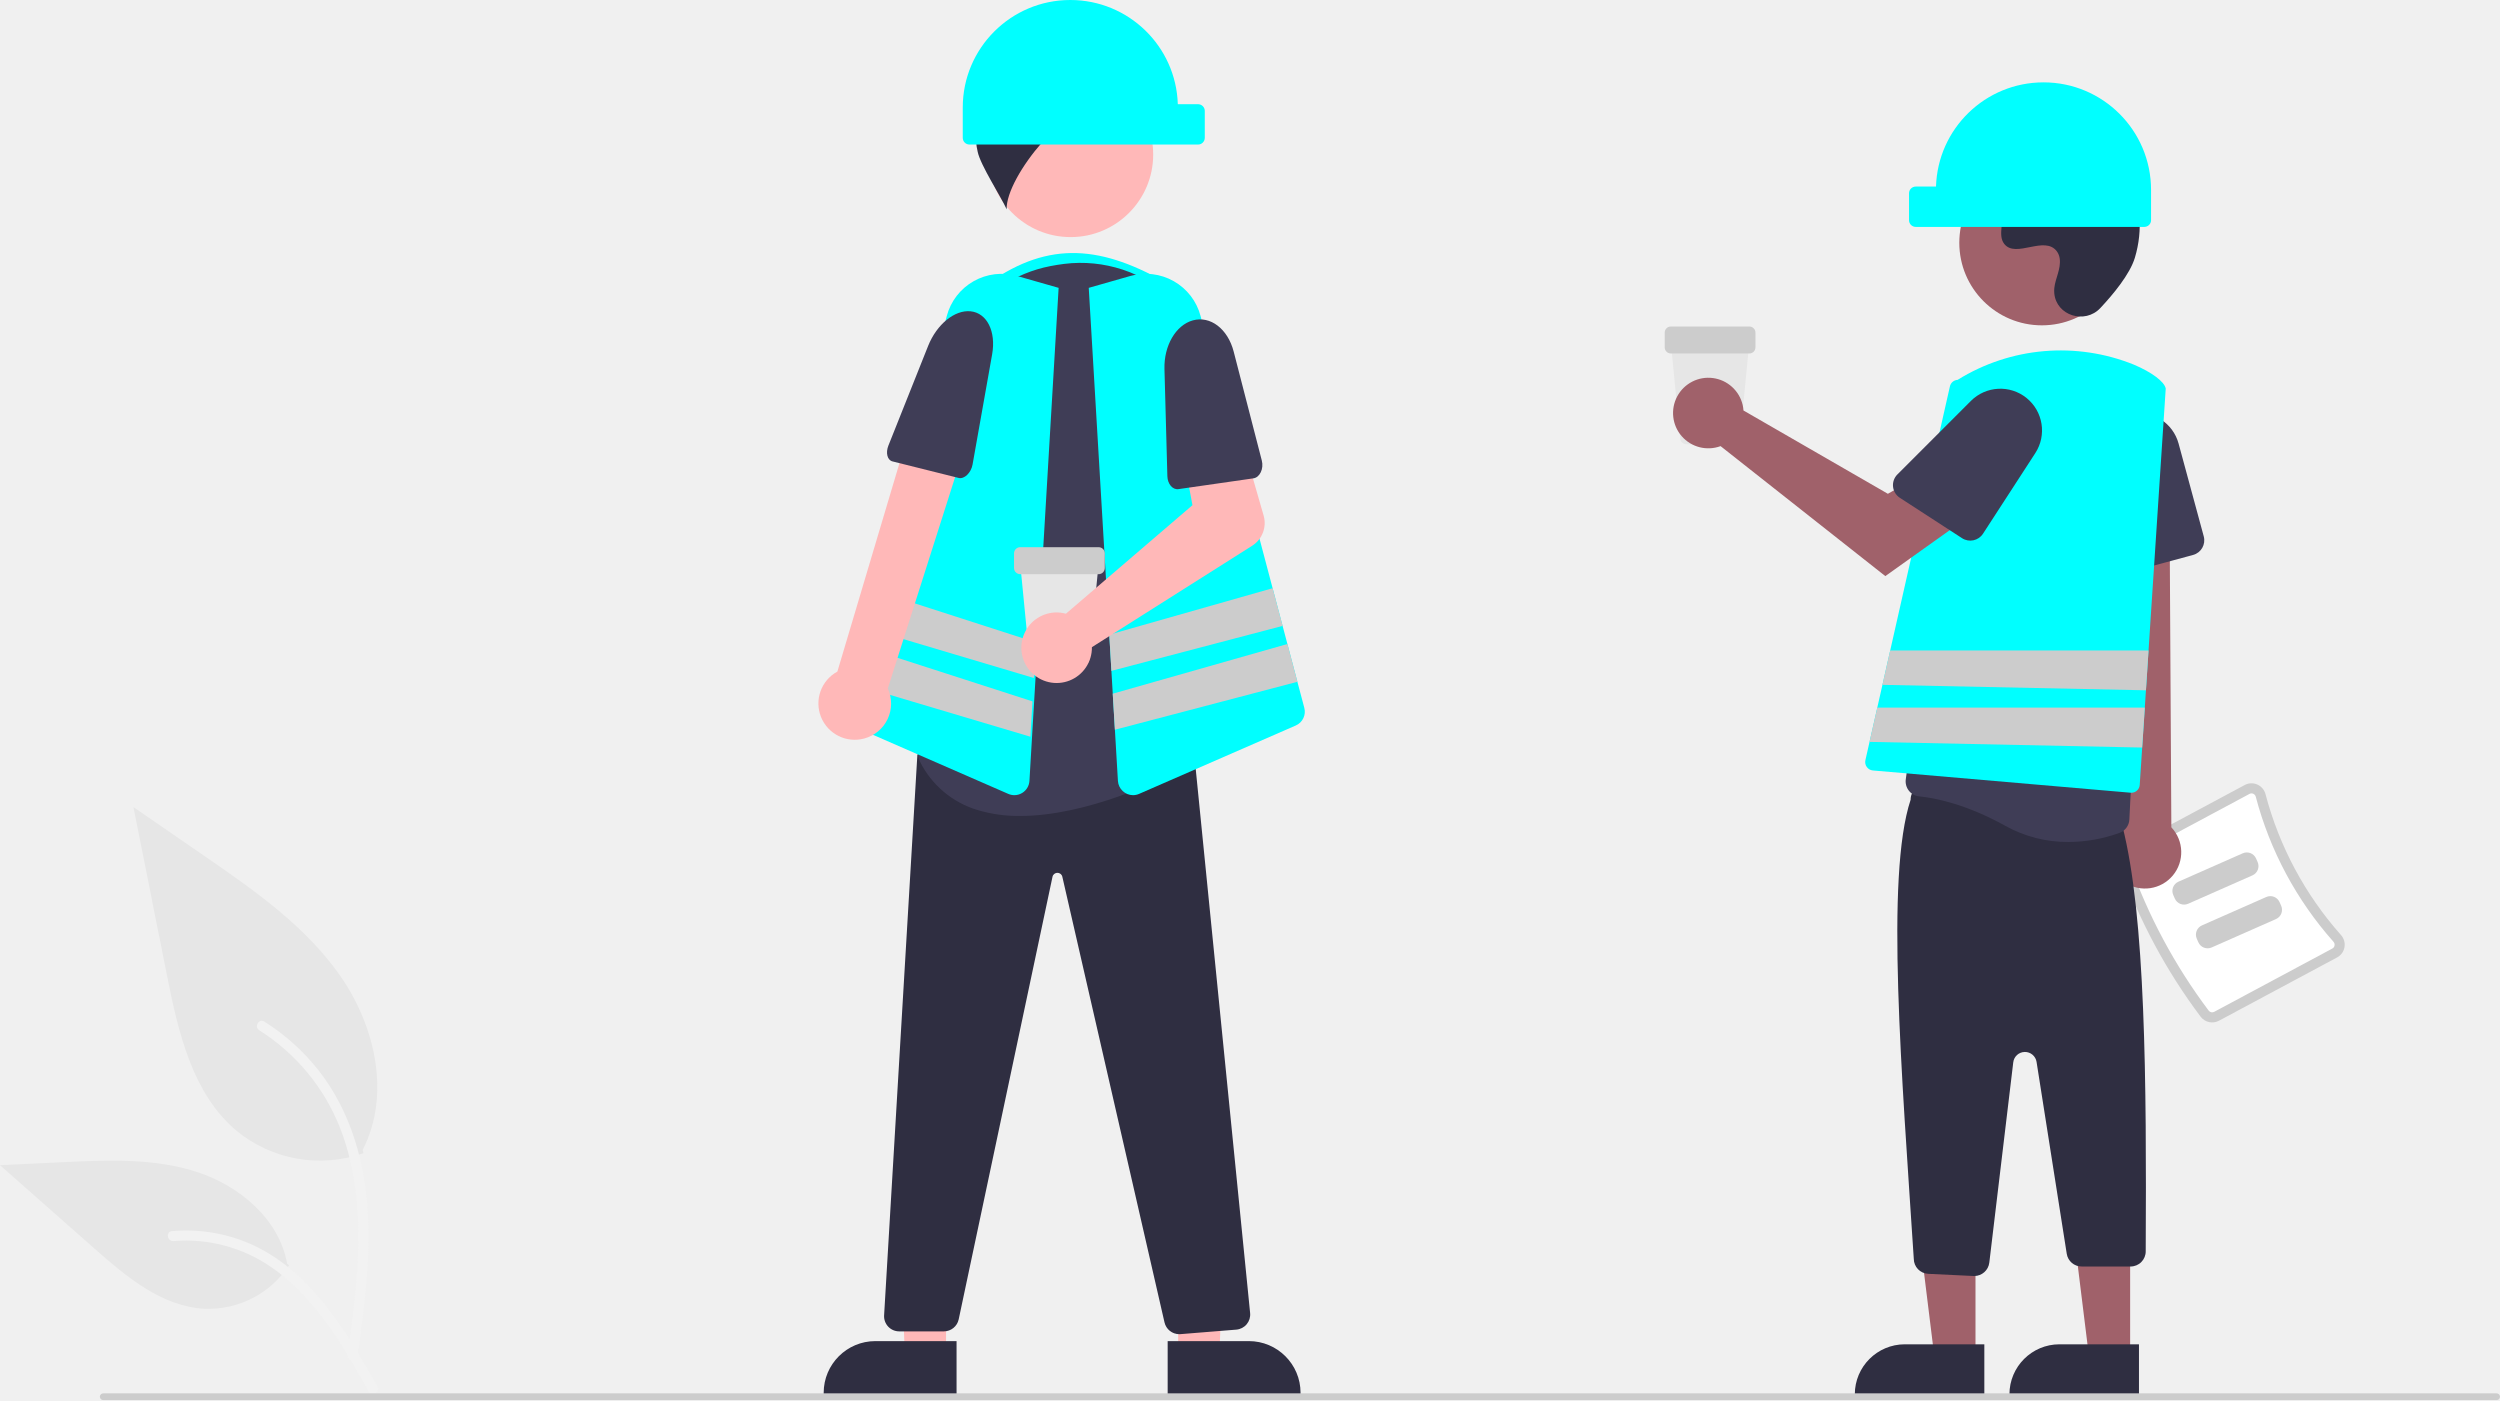
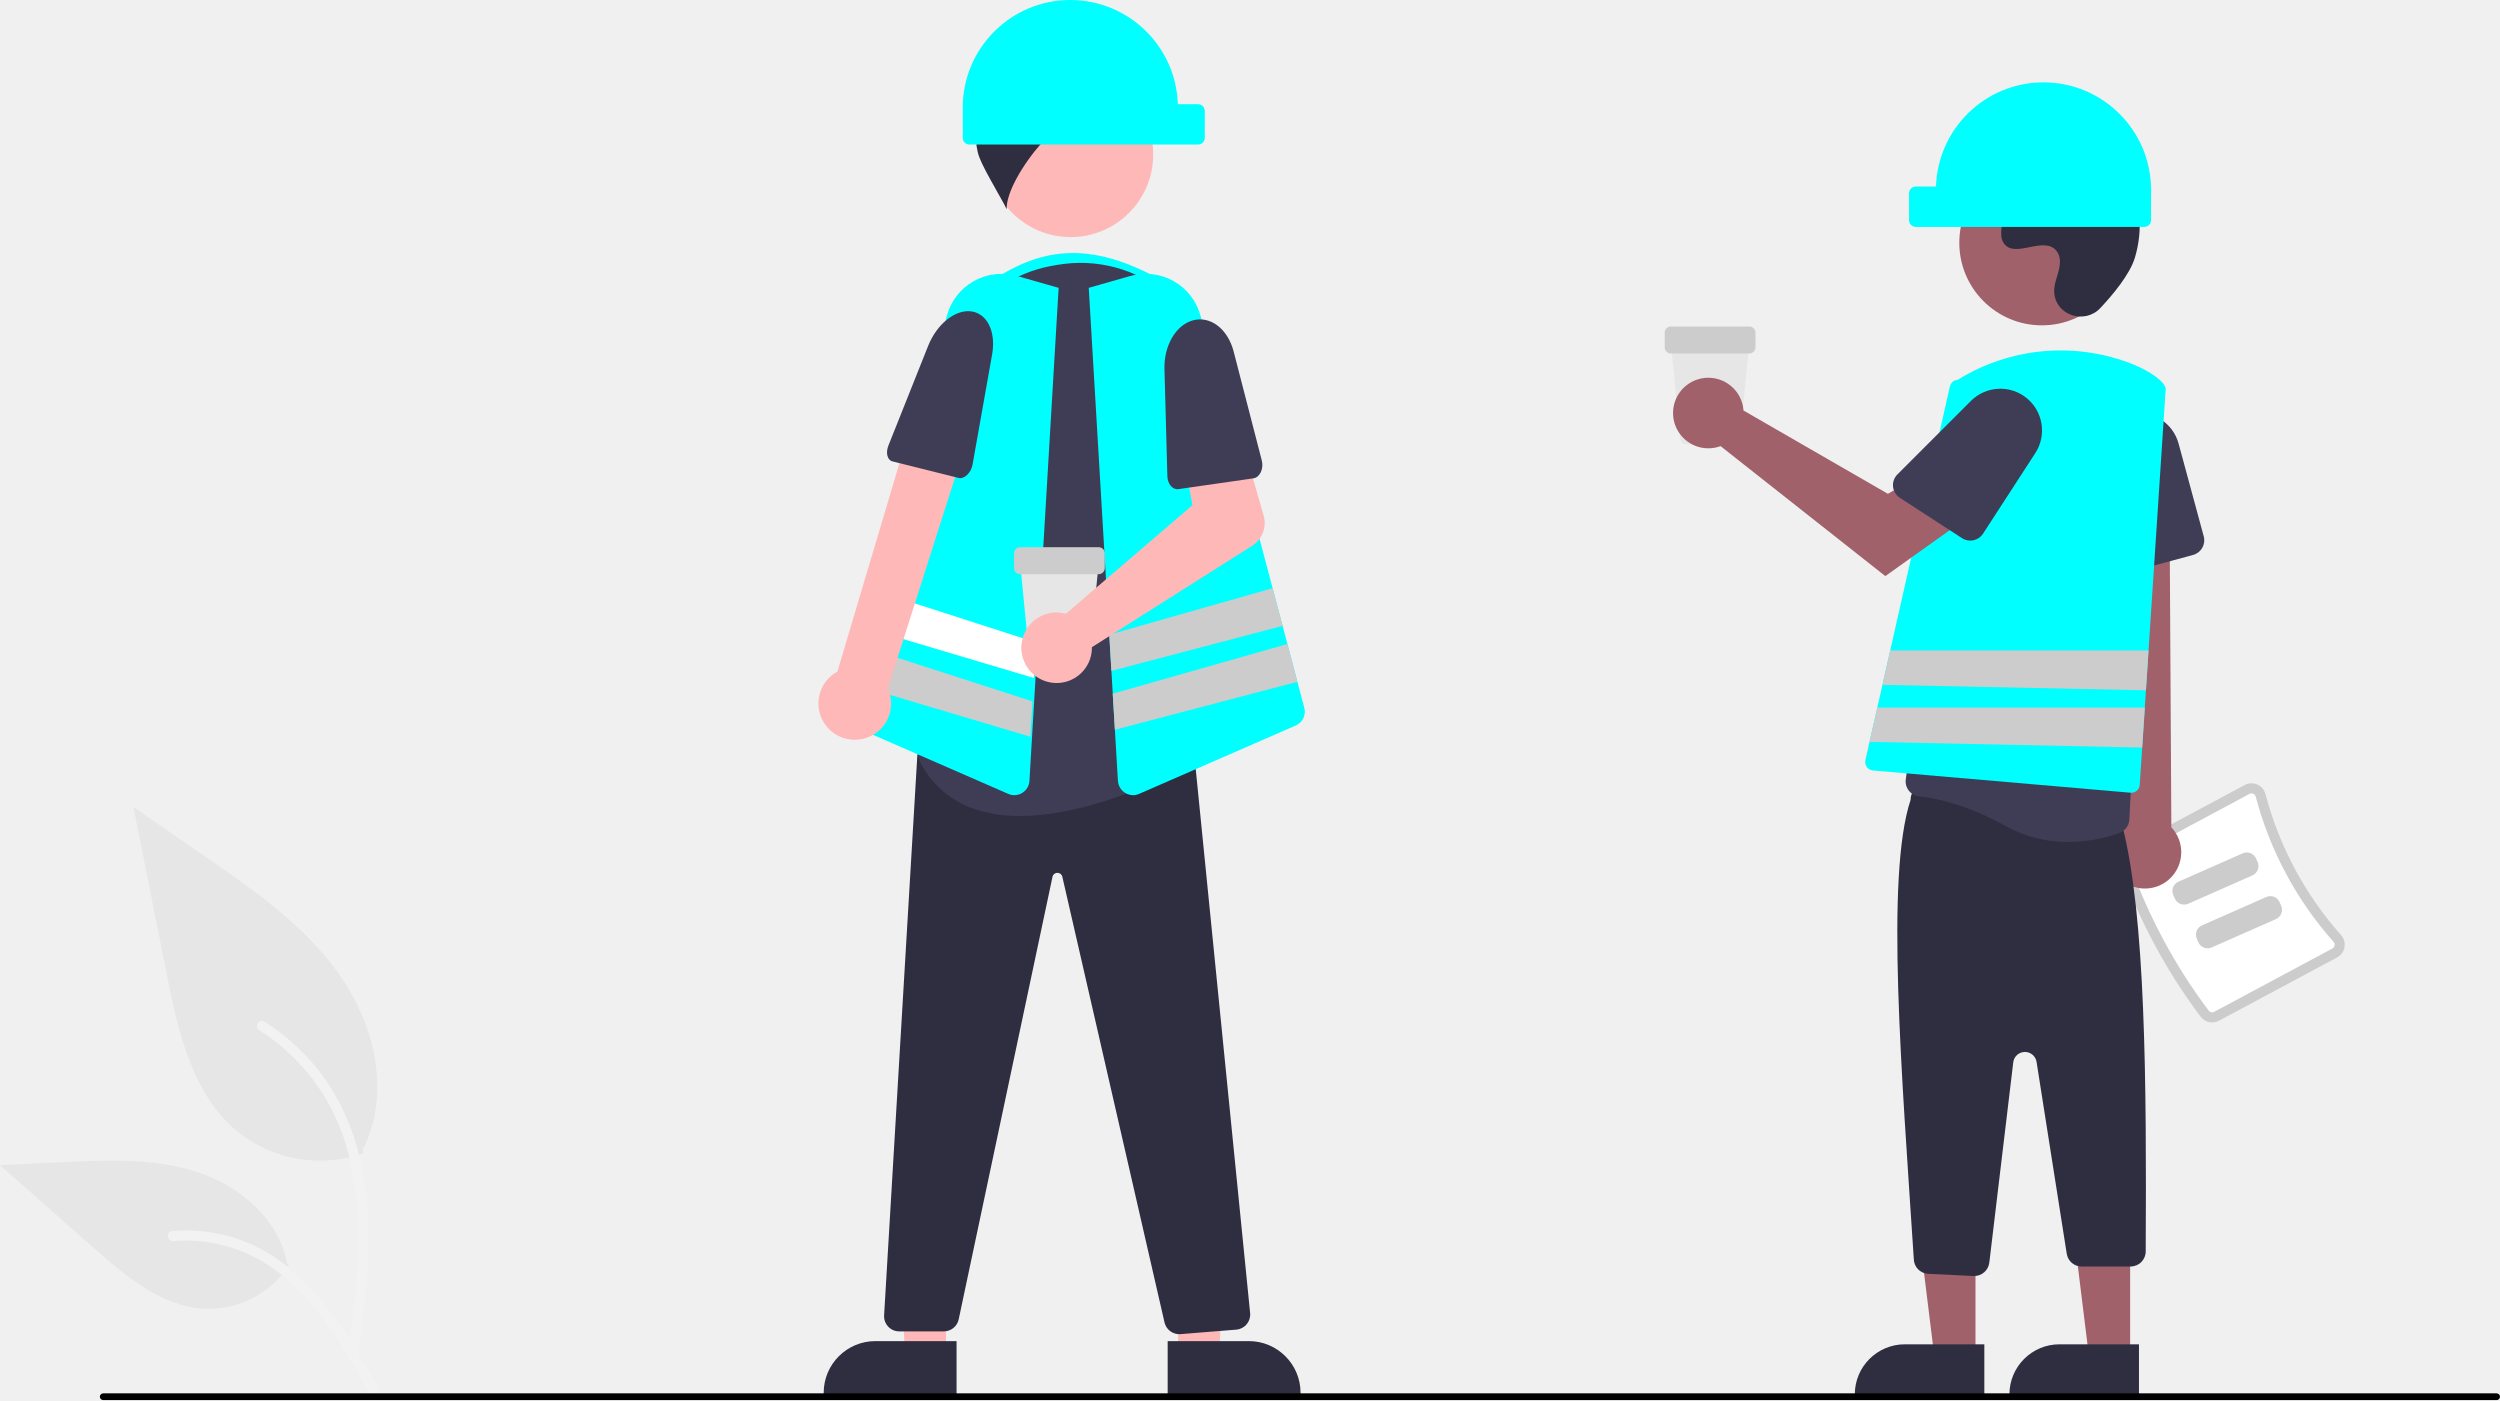
<svg xmlns="http://www.w3.org/2000/svg" data-name="Layer 1" width="743.704" height="416.5" viewBox="0 0 743.704 416.5">
  <path d="M743.934,373.905H729.798a1.818,1.818,0,0,1-1.816-1.647l-2.829-29.002h23.426L745.75,372.258A1.818,1.818,0,0,1,743.934,373.905Z" transform="translate(-228.1482 -241.75)" fill="#e6e6e6" />
  <path d="M748.542,346.905H725.19a1.826,1.826,0,0,1-1.824-1.824v-4.378a1.826,1.826,0,0,1,1.824-1.824h23.351a1.826,1.826,0,0,1,1.824,1.824v4.378A1.826,1.826,0,0,1,748.542,346.905Z" transform="translate(-228.1482 -241.75)" fill="#ccc" />
  <path d="M578.549,342.75h-56v-17c17.696-12.315,33.375-11.244,54,1Z" transform="translate(-228.1482 -241.75)" fill="#00ffff" />
  <polygon points="281.433 402.957 269.173 402.956 267.34 355.668 281.435 355.669 281.433 402.957" fill="#ffb8b8" />
  <path d="M512.707,656.591l-39.531-.001v-.5a15.386,15.386,0,0,1,15.386-15.386h.001l24.144.001Z" transform="translate(-228.1482 -241.75)" fill="#2f2e41" />
  <polygon points="350.486 402.957 362.746 402.956 364.579 355.668 350.484 355.669 350.486 402.957" fill="#ffb8b8" />
  <path d="M575.507,640.704l24.144-.001h.001a15.386,15.386,0,0,1,15.386,15.386v.5l-39.531.001Z" transform="translate(-228.1482 -241.75)" fill="#2f2e41" />
  <path d="M578.957,638.646a4.52,4.52,0,0,1-4.394-3.522L544.176,502.584a1.457,1.457,0,0,0-1.464-1.174h-.008a1.458,1.458,0,0,0-1.46,1.188L513.34,634.245a4.522,4.522,0,0,1-4.402,3.566H495.645a4.5,4.5,0,0,1-4.492-4.766l9.901-166.855,3.984-1.179.075.001,78.258.685,16.667,166.672a4.498,4.498,0,0,1-4.116,4.922l-16.604,1.341Q579.136,638.646,578.957,638.646Z" transform="translate(-228.1482 -241.75)" fill="#2f2e41" />
  <circle cx="318.491" cy="45.971" r="24.561" fill="#ffb8b8" />
  <path d="M531.593,484.484a42.393,42.393,0,0,1-12.728-1.791,28.097,28.097,0,0,1-17.038-14.375,4.505,4.505,0,0,1-.335-3.354c2.709-9.245,15.799-57.301,7.447-95.503a40.485,40.485,0,0,1,5.755-31.114,39.977,39.977,0,0,1,25.927-17.438l0-.001c1.385-.271,2.778-.492,4.139-.66a39.836,39.836,0,0,1,32.258,10.613,40.82,40.82,0,0,1,12.816,32.36l-6.419,103.004a4.46,4.46,0,0,1-2.398,3.703C573.625,473.801,551.418,484.484,531.593,484.484Z" transform="translate(-228.1482 -241.75)" fill="#3f3d56" />
  <path d="M574.386,269.642A30.156,30.156,0,0,0,541.333,251.058l7.744,6.258c-9.622.324-19.75-.365-26.619,6.379,2.187-.061,5.054,4.617,7.241,4.557-4.089.081-7.797,2.954-9.603,6.623a18.865,18.865,0,0,0-1.114,11.997c.808,4.009,6.968,13.402,8.626,17.14-.285-9.77,18.949-33.074,28.342-30.642a25.772,25.772,0,0,0-11.9,9.035A34.904,34.904,0,0,1,564.75,279.018a14.65,14.65,0,0,0,4.935.276,6.025,6.025,0,0,0,3.572-9.629Z" transform="translate(-228.1482 -241.75)" fill="#2f2e41" />
  <path d="M529.901,478.299a4.504,4.504,0,0,1-1.802-.38l-46.601-20.34a4.47,4.47,0,0,1-2.553-5.277l30.85-116.539a16.865,16.865,0,0,1,20.941-11.903l12.335,3.521-8.684,146.681a4.513,4.513,0,0,1-2.146,3.57A4.466,4.466,0,0,1,529.901,478.299Z" transform="translate(-228.1482 -241.75)" fill="#00ffff" />
  <path d="M616.149,452.3l-2.05-7.73-2.97-11.24-1.43-5.39-2.97-11.21-21.43-80.97a16.847,16.847,0,0,0-20.94-11.9l-12.33,3.52,6.11,103.17.63,10.77.4,6.79v.01l.64,10.71.9,15.23a4.53,4.53,0,0,0,4.49,4.24,4.583,4.583,0,0,0,1.8-.38l46.6-20.34A4.466,4.466,0,0,0,616.149,452.3Z" transform="translate(-228.1482 -241.75)" fill="#00ffff" />
  <polygon points="381.55 186.19 330.621 199.57 329.99 188.8 378.581 174.98 381.55 186.19" fill="#ccc" />
  <polygon points="385.95 202.82 331.66 217.08 331.021 206.37 331.021 206.36 382.981 191.58 385.95 202.82" fill="#ccc" />
-   <polygon points="308.181 191.12 307.55 201.69 257.601 186.81 260.53 175.75 308.181 191.12" fill="#ccc" />
+   <polygon points="308.181 191.12 307.55 201.69 257.601 186.81 260.53 175.75 308.181 191.12" fill="#fff" />
  <polygon points="307.14 208.65 256.17 192.2 253.24 203.29 306.52 219.16 307.14 208.65" fill="#ccc" />
  <path d="M485.207,461.454a10.743,10.743,0,0,0,7.044-14.891l23.962-75.226-16.991-3.559-21.969,73.753a10.801,10.801,0,0,0,7.955,19.922Z" transform="translate(-228.1482 -241.75)" fill="#ffb8b8" />
  <path d="M516.878,334.356h0c4.879.498,7.623,5.984,6.41,12.814L517.467,379.948c-.436,2.457-2.458,4.403-4.139,3.982l-19.69-4.922c-1.515-.379-2.073-2.531-1.215-4.685L504.243,344.67C506.81,338.23,512.148,333.873,516.878,334.356Z" transform="translate(-228.1482 -241.75)" fill="#3f3d56" />
  <path d="M546.549,241.75h0a31.993,31.993,0,0,1,31.975,31h6.025a2,2,0,0,1,2,2v8a2,2,0,0,1-2,2h-68a2,2,0,0,1-2-2v-9A32,32,0,0,1,546.549,241.75Z" transform="translate(-228.1482 -241.75)" fill="#00ffff" />
  <path d="M550.372,439.555H536.237A1.818,1.818,0,0,1,534.421,437.908l-2.829-29.002h23.426l-2.829,29.001A1.818,1.818,0,0,1,550.372,439.555Z" transform="translate(-228.1482 -241.75)" fill="#e6e6e6" />
  <path d="M554.98,412.555H531.629a1.826,1.826,0,0,1-1.824-1.824v-4.378a1.826,1.826,0,0,1,1.824-1.824h23.351a1.826,1.826,0,0,1,1.824,1.824v4.378A1.826,1.826,0,0,1,554.98,412.555Z" transform="translate(-228.1482 -241.75)" fill="#ccc" />
  <path d="M543.608,424.002a10.526,10.526,0,0,1,1.626.319l37.646-32.284-2.201-11.845,17.443-5.658L604.056,395.125a8,8,0,0,1-3.409,8.975l-47.677,30.17a10.497,10.497,0,1,1-9.361-10.269Z" transform="translate(-228.1482 -241.75)" fill="#ffb8b8" />
  <path d="M582.978,337.063h0c5.212-1.459,10.419,2.508,12.164,9.266l8.373,32.43c.628,2.431-.591,5.014-2.496,5.288l-22.307,3.209c-1.716.247-3.229-1.513-3.292-3.832l-.866-31.913C574.368,344.581,577.926,338.478,582.978,337.063Z" transform="translate(-228.1482 -241.75)" fill="#3f3d56" />
  <path d="M882.811,544.22a167.506,167.506,0,0,1-24.075-44.932,4.303,4.303,0,0,1,2.032-5.179l35.145-18.832a4.247,4.247,0,0,1,3.726-.151,4.319,4.319,0,0,1,2.461,2.884,102.328,102.328,0,0,0,22.446,41.891,4.318,4.318,0,0,1,1.038,3.647,4.247,4.247,0,0,1-2.189,3.018L888.249,545.397A4.303,4.303,0,0,1,882.811,544.22Z" transform="translate(-228.1482 -241.75)" fill="#ccc" />
  <path d="M885.209,542.418a1.299,1.299,0,0,0,1.622.335l35.145-18.832a1.246,1.246,0,0,0,.653-.897,1.318,1.318,0,0,0-.325-1.128,105.34,105.34,0,0,1-23.107-43.125,1.319,1.319,0,0,0-.758-.895,1.247,1.247,0,0,0-1.11.046l-35.145,18.832a1.298,1.298,0,0,0-.62,1.537,164.507,164.507,0,0,0,23.645,44.127Z" transform="translate(-228.1482 -241.75)" fill="#fff" />
  <path d="M898.22,502.152l-19.142,8.45a3.003,3.003,0,0,1-3.956-1.533l-.473-1.073a3.003,3.003,0,0,1,1.533-3.956l19.142-8.45a3.003,3.003,0,0,1,3.956,1.533l.473,1.073A3.003,3.003,0,0,1,898.22,502.152Z" transform="translate(-228.1482 -241.75)" fill="#ccc" />
  <path d="M905.22,515.152l-19.142,8.45a3.003,3.003,0,0,1-3.956-1.533l-.473-1.073a3.003,3.003,0,0,1,1.533-3.956l19.142-8.45a3.003,3.003,0,0,1,3.956,1.533l.473,1.073A3.003,3.003,0,0,1,905.22,515.152Z" transform="translate(-228.1482 -241.75)" fill="#ccc" />
  <path d="M860.327,504.32a10.743,10.743,0,0,1-2.062-16.343l-8.072-114.558,23.253,2.255.639,112.187a10.801,10.801,0,0,1-13.757,16.459Z" transform="translate(-228.1482 -241.75)" fill="#a0616a" />
  <path d="M855.456,411.912a4.482,4.482,0,0,1-1.859-3.401L851.893,377.635a12.399,12.399,0,0,1,24.346-3.927l7.485,27.605a4.505,4.505,0,0,1-3.166,5.521L859.268,412.606A4.483,4.483,0,0,1,855.456,411.912Z" transform="translate(-228.1482 -241.75)" fill="#3f3d56" />
  <polygon points="587.676 403.408 575.416 403.408 569.584 356.12 587.678 356.12 587.676 403.408" fill="#a0616a" />
  <path d="M566.659,399.905H590.303a0,0,0,0,1,0,0v14.887a0,0,0,0,1,0,0H551.772a0,0,0,0,1,0,0v0A14.887,14.887,0,0,1,566.659,399.905Z" fill="#2f2e41" />
  <polygon points="633.676 403.408 621.416 403.408 615.584 356.12 633.678 356.12 633.676 403.408" fill="#a0616a" />
  <path d="M612.659,399.905H636.303a0,0,0,0,1,0,0v14.887a0,0,0,0,1,0,0H597.772a0,0,0,0,1,0,0v0A14.887,14.887,0,0,1,612.659,399.905Z" fill="#2f2e41" />
  <path d="M815.245,621.335l-13.496-.644a4.499,4.499,0,0,1-4.286-4.463c-3.558-54.919-8.486-113.807-.942-136.557a4.501,4.501,0,0,1,5.146-4.485l53.994,7.838a4.474,4.474,0,0,1,3.854,4.42c6.894,26.936,7.205,75.782,6.944,126.534a4.5,4.5,0,0,1-4.5,4.534h-14.55a4.479,4.479,0,0,1-4.445-3.801l-8.977-57.067a3.5,3.5,0,0,0-6.933.128l-7.126,59.603a4.517,4.517,0,0,1-4.469,3.966Q815.352,621.341,815.245,621.335Z" transform="translate(-228.1482 -241.75)" fill="#2f2e41" />
  <path d="M824.746,487.451c-11.899-6.611-21.197-8.349-25.68-8.796a4.418,4.418,0,0,1-3.053-1.673,4.478,4.478,0,0,1-.931-3.401l12.938-96.051a33.219,33.219,0,0,1,19.364-25.957,32.306,32.306,0,0,1,31.396,2.461q.665.442,1.305.903a33.178,33.178,0,0,1,12.636,34.573c-7.934,32.455-10.659,85.662-11.125,95.999a4.465,4.465,0,0,1-2.918,4.005,45.085,45.085,0,0,1-15.226,2.711A38.125,38.125,0,0,1,824.746,487.451Z" transform="translate(-228.1482 -241.75)" fill="#3f3d56" />
  <circle cx="607.419" cy="72.22" r="24.561" fill="#a0616a" />
  <path d="M852.948,333.401c-4.582,4.881-13.091,2.261-13.688-4.407a8.056,8.056,0,0,1,.01-1.556c.308-2.954,2.015-5.635,1.606-8.754a4.59,4.59,0,0,0-.84-2.149c-3.651-4.889-12.222,2.187-15.668-2.239-2.113-2.714.371-6.987-1.251-10.021-2.14-4.004-8.479-2.029-12.454-4.221-4.423-2.439-4.158-9.225-1.247-13.353,3.551-5.034,9.776-7.72,15.923-8.107s12.253,1.275,17.992,3.511c6.521,2.541,12.988,6.054,17.001,11.788,4.88,6.973,5.35,16.348,2.909,24.502C861.757,323.356,856.69,329.416,852.948,333.401Z" transform="translate(-228.1482 -241.75)" fill="#2f2e41" />
  <path d="M872.399,357.28c-.43-2.02-4.12-4.78-9.4-7.03a58.135,58.135,0,0,0-52.5,4.5,2.48,2.48,0,0,0-2.29,1.95l-17.76,78.55-2.31,10.23-1.53,6.77-2.31,10.2-1.23,5.45a2.508,2.508,0,0,0,2.22,3.05l76.69,6.62c.07,0,.15.01.22.01a2.5,2.5,0,0,0,2.48-2.34l.73-11.11.78-11.88.34-5.15.77-11.85,5.11-77.84V357.34Z" transform="translate(-228.1482 -241.75)" fill="#00ffff" />
  <path d="M746.564,362.224a10.526,10.526,0,0,1,.239,1.64l42.957,24.782,10.441-6.011,11.131,14.572L788.996,413.128l-49.008-38.663a10.496,10.496,0,1,1,6.576-12.241Z" transform="translate(-228.1482 -241.75)" fill="#a0616a" />
  <path d="M791.295,386.539a4.482,4.482,0,0,1,1.293-3.653l21.863-21.868a12.399,12.399,0,0,1,19.168,15.516l-15.57,23.992a4.505,4.505,0,0,1-6.224,1.325l-18.504-12.009A4.483,4.483,0,0,1,791.295,386.539Z" transform="translate(-228.1482 -241.75)" fill="#3f3d56" />
  <polygon points="639.15 193.5 638.38 205.35 559.99 203.73 562.3 193.5 639.15 193.5" fill="#ccc" />
  <polygon points="638.041 210.5 637.26 222.38 556.15 220.7 558.461 210.5 638.041 210.5" fill="#ccc" />
  <path d="M836.049,266.25h0a31.993,31.993,0,0,0-31.975,31h-6.025a2,2,0,0,0-2,2v8a2,2,0,0,0,2,2h68a2,2,0,0,0,2-2v-9A32,32,0,0,0,836.049,266.25Z" transform="translate(-228.1482 -241.75)" fill="#00ffff" />
  <path d="M336.263,584.806a39.063,39.063,0,0,1-37.721-6.645c-13.212-11.089-17.354-29.359-20.725-46.275l-9.969-50.036L288.719,496.222c15.01,10.335,30.357,21.001,40.75,35.971s14.929,35.405,6.579,51.603" transform="translate(-228.1482 -241.75)" fill="#e6e6e6" />
  <path d="M334.478,645.385c2.112-15.387,4.285-30.973,2.803-46.525-1.316-13.812-5.53-27.303-14.109-38.364a63.819,63.819,0,0,0-16.374-14.837c-1.637-1.034-3.144,1.561-1.514,2.59a60.672,60.672,0,0,1,23.999,28.956c5.225,13.289,6.064,27.776,5.164,41.893-.544,8.537-1.698,17.019-2.861,25.489a1.554,1.554,0,0,0,1.048,1.845,1.509,1.509,0,0,0,1.845-1.048Z" transform="translate(-228.1482 -241.75)" fill="#f2f2f2" />
  <path d="M314.131,618.156a28.755,28.755,0,0,1-25.055,12.931c-12.683-.602-23.257-9.454-32.775-17.858l-28.153-24.857,18.633-.892c13.4-.641,27.145-1.239,39.908,2.893s24.533,14.077,26.867,27.287" transform="translate(-228.1482 -241.75)" fill="#e6e6e6" />
  <path d="M340.449,654.23c-10.168-17.991-21.961-37.986-43.035-44.377a48.022,48.022,0,0,0-18.101-1.869c-1.922.166-1.442,3.128.476,2.963a44.614,44.614,0,0,1,28.886,7.642c8.145,5.544,14.487,13.252,19.854,21.425,3.288,5.007,6.233,10.226,9.178,15.438.941,1.666,3.693.463,2.74-1.222Z" transform="translate(-228.1482 -241.75)" fill="#f2f2f2" />
-   <path d="M970.852,658.25h-712a1,1,0,0,1,0-2h712a1,1,0,0,1,0,2Z" transform="translate(-228.1482 -241.75)" fill="#ccc" />
+   <path d="M970.852,658.25h-712a1,1,0,0,1,0-2h712a1,1,0,0,1,0,2Z" transform="translate(-228.1482 -241.75)" fill="black" />
</svg>
